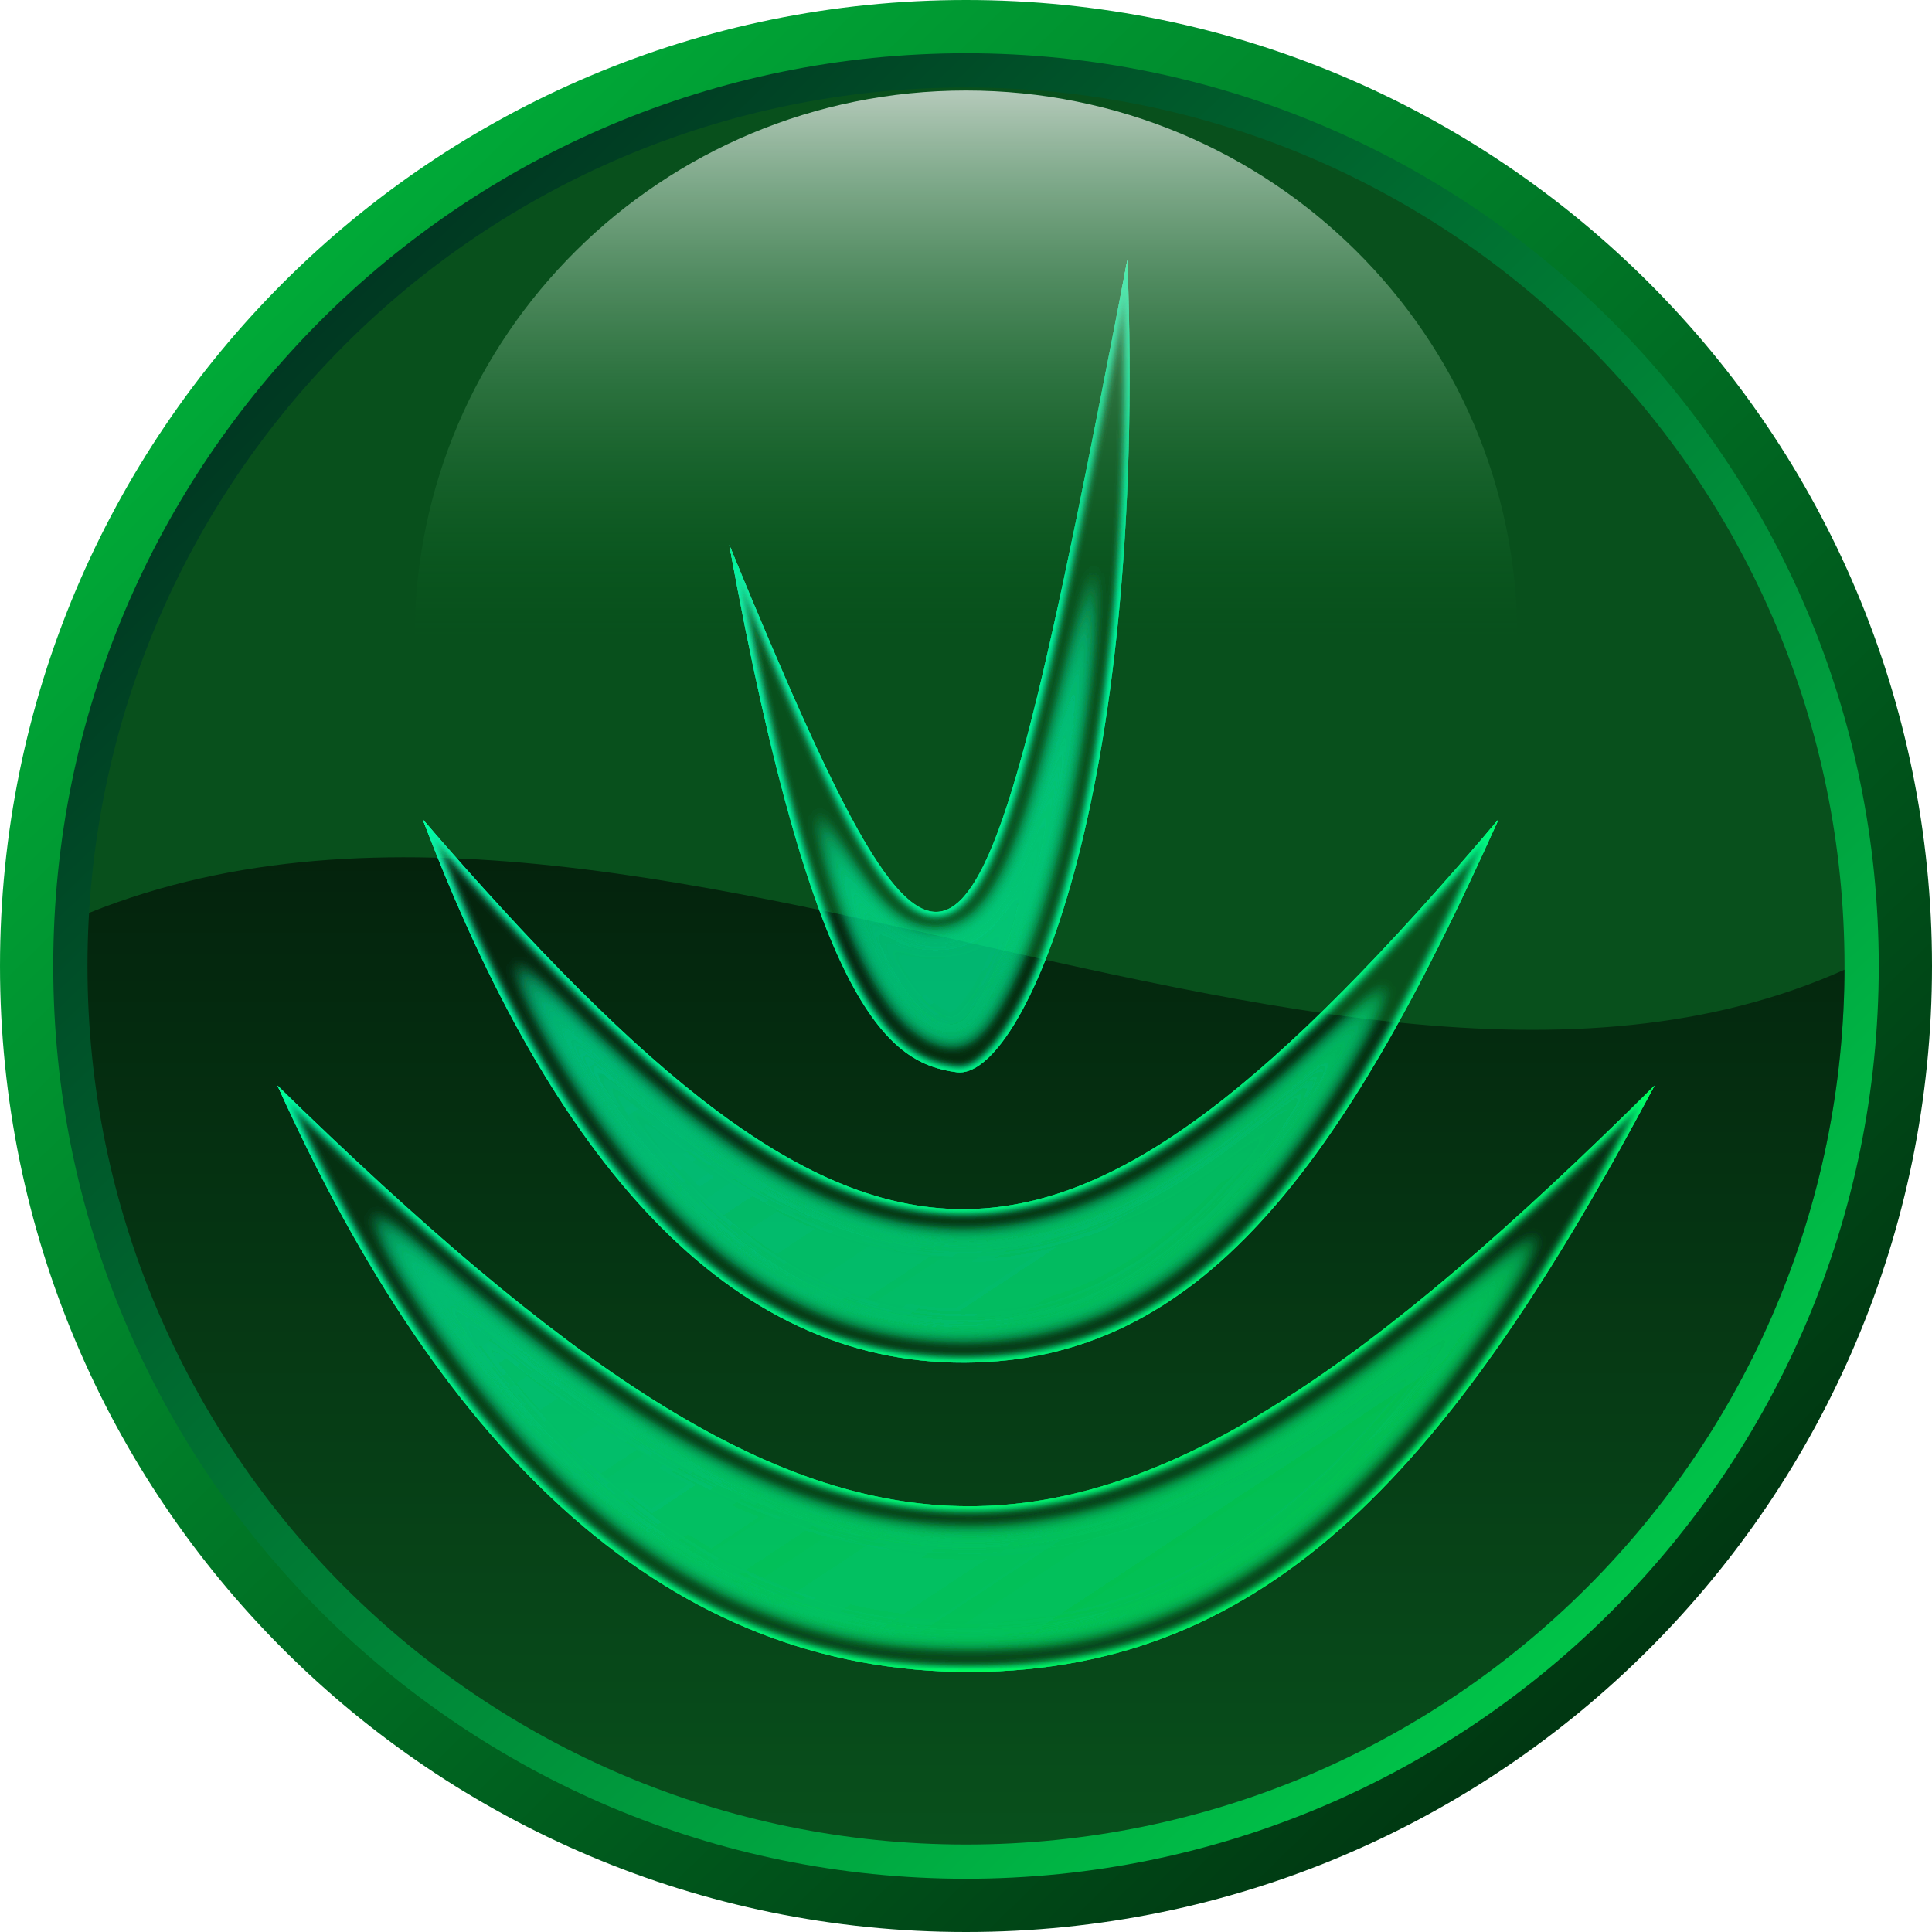
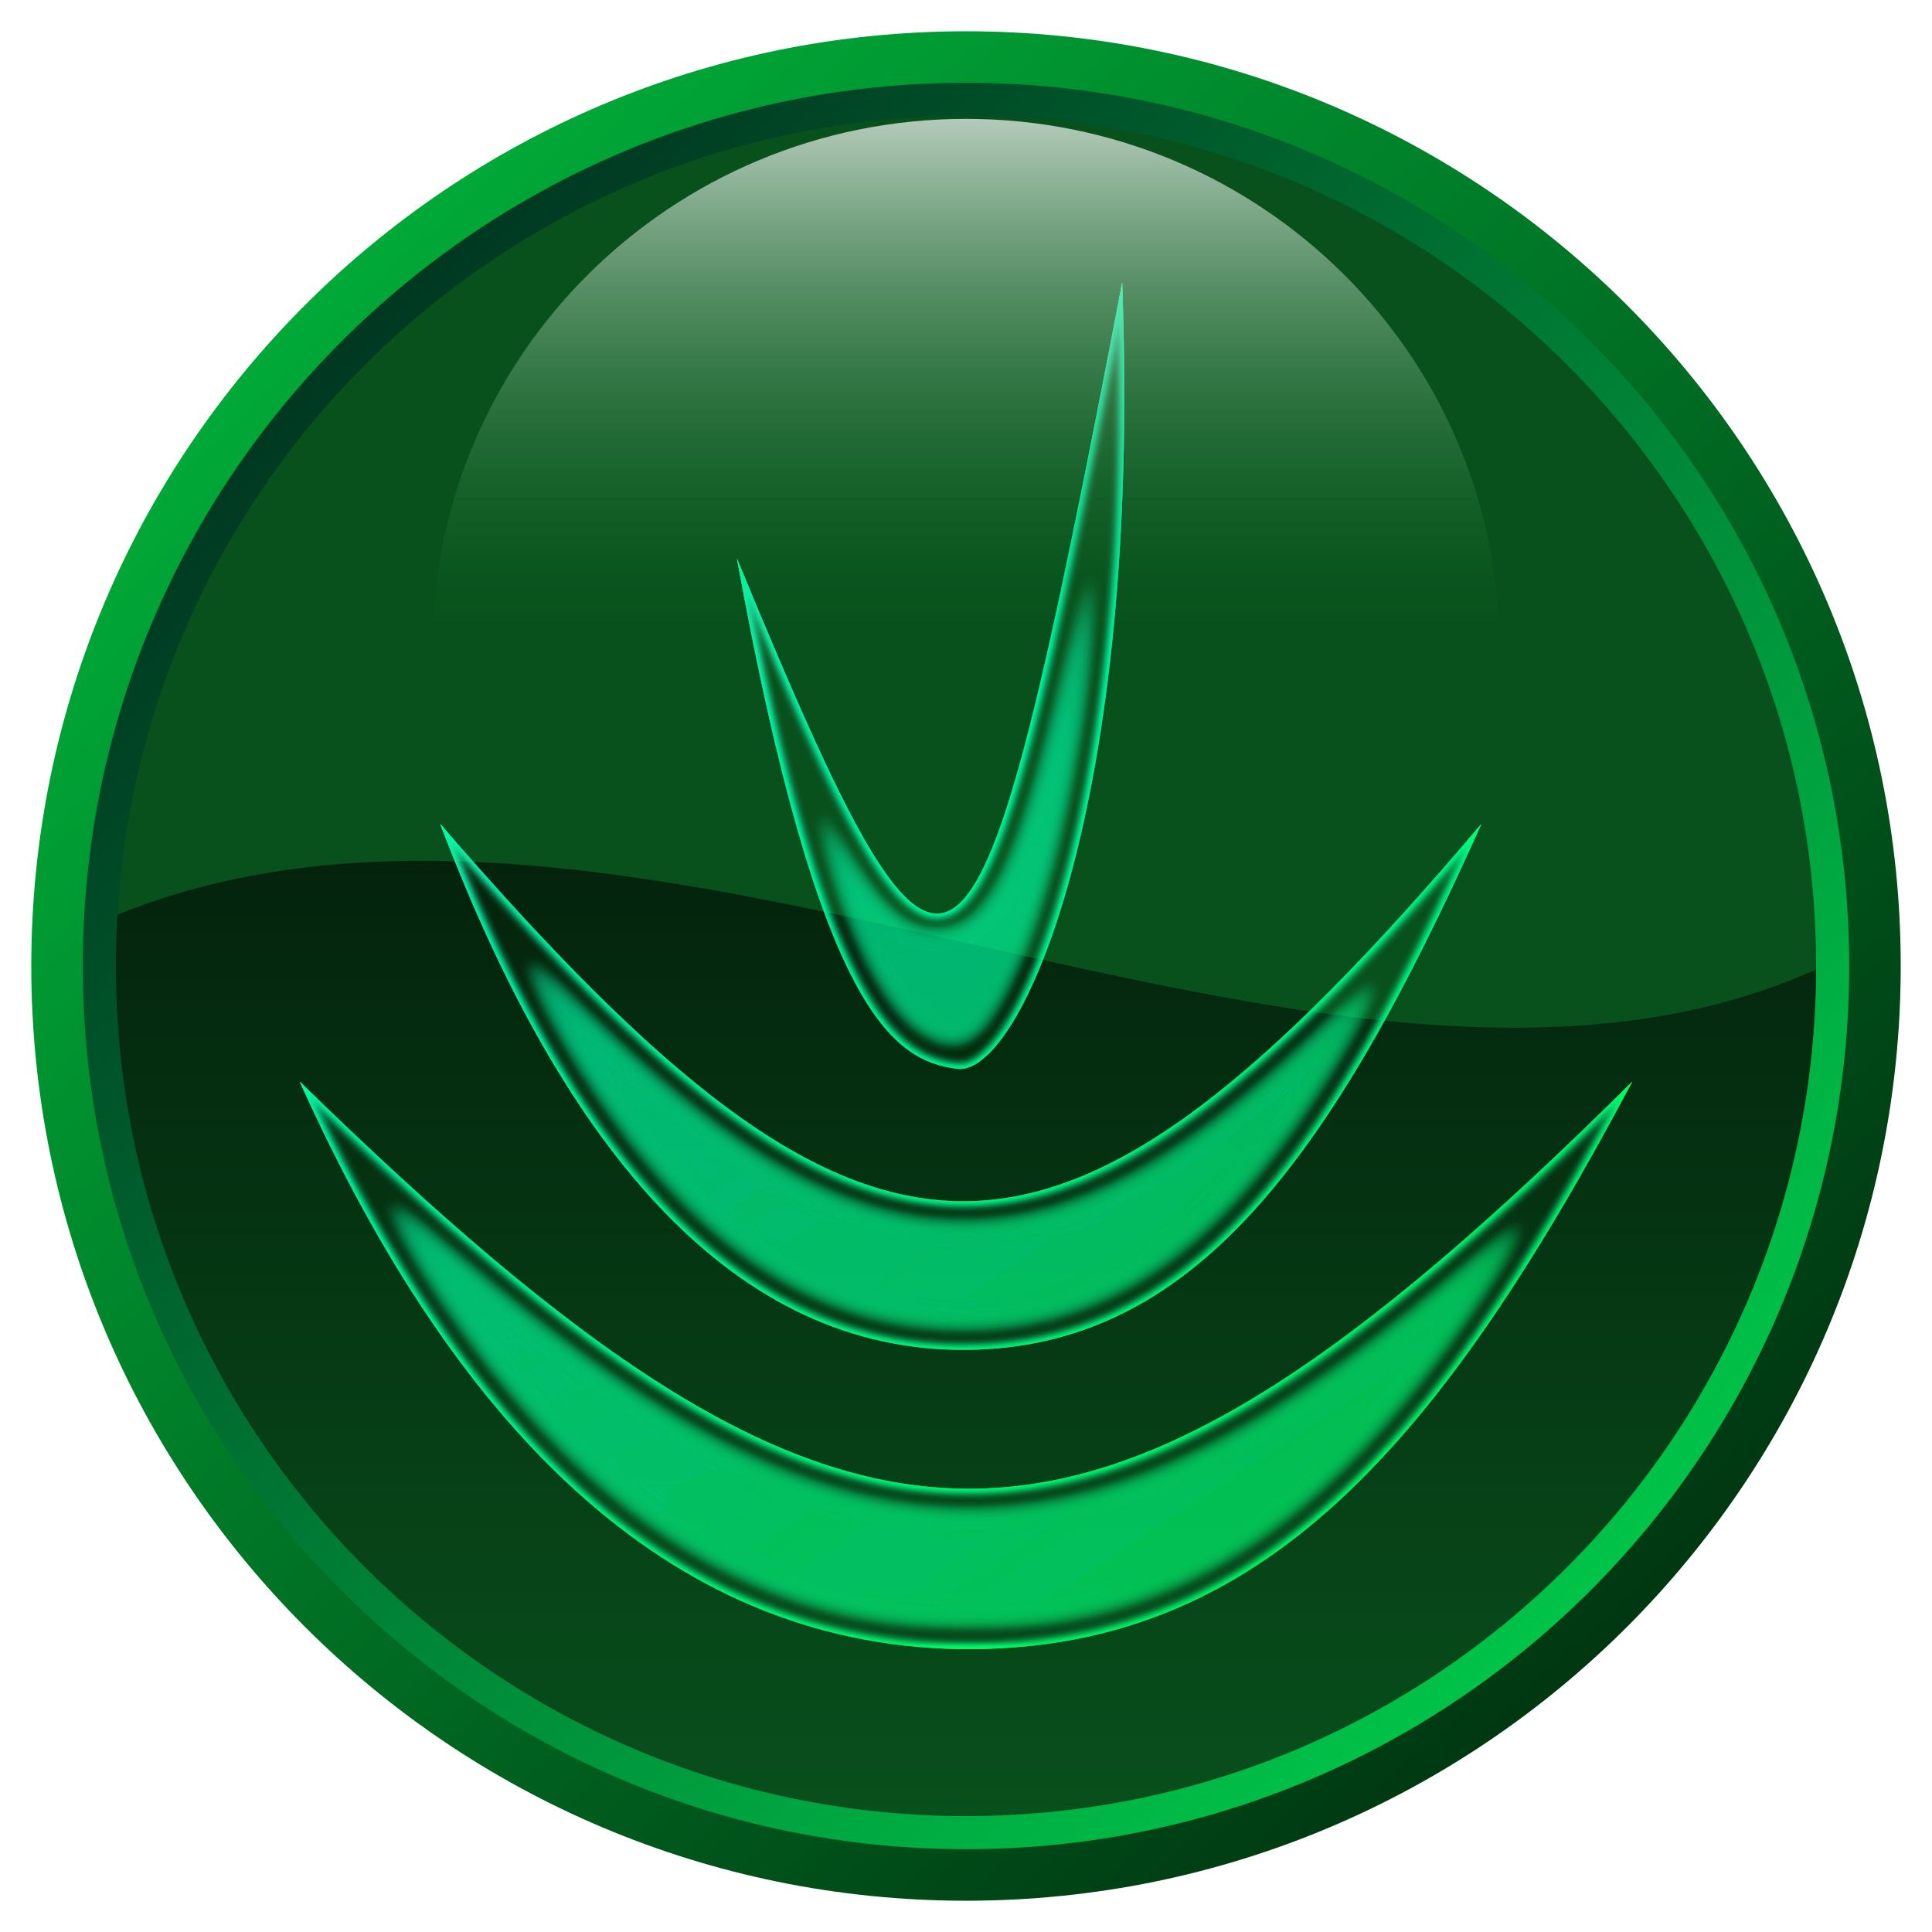
- <svg xmlns="http://www.w3.org/2000/svg" xmlns:xlink="http://www.w3.org/1999/xlink" width="725.714" height="725.714" id="svg2" version="1.1" style="display:inline">
+ <svg xmlns="http://www.w3.org/2000/svg" xmlns:xlink="http://www.w3.org/1999/xlink" width="750" height="750" id="svg2" version="1.1" style="display:inline">
  <defs id="defs4">
    <linearGradient id="linearGradient3714">
      <stop style="stop-color:#13b447;stop-opacity:1;" offset="0" id="stop3716" />
      <stop style="stop-color:#bdf8d0;stop-opacity:1;" offset="1" id="stop3718" />
    </linearGradient>
    <linearGradient id="linearGradient3640">
      <stop style="stop-color:#ffffff;stop-opacity:0.126;" offset="0" id="stop3642" />
      <stop style="stop-color:#ffffff;stop-opacity:0;" offset="1" id="stop3644" />
    </linearGradient>
    <linearGradient id="linearGradient3720">
      <stop style="stop-color:#000000;stop-opacity:1;" offset="0" id="stop3722" />
      <stop style="stop-color:#000000;stop-opacity:0;" offset="1" id="stop3724" />
    </linearGradient>
    <linearGradient id="linearGradient3669">
      <stop style="stop-color:#003611;stop-opacity:1;" offset="0" id="stop3671" />
      <stop style="stop-color:#00ab38;stop-opacity:1;" offset="1" id="stop3673" />
    </linearGradient>
    <linearGradient id="linearGradient3661">
      <stop style="stop-color:#ffffff;stop-opacity:0.697;" offset="0" id="stop3663" />
      <stop style="stop-color:#00791d;stop-opacity:0;" offset="1" id="stop3665" />
    </linearGradient>
    <linearGradient xlink:href="#linearGradient3661" id="linearGradient3667" x1="388.571" y1="272.362" x2="388.571" y2="635.219" gradientUnits="userSpaceOnUse" />
    <linearGradient xlink:href="#linearGradient3669" id="linearGradient3675" x1="637.143" y1="909.505" x2="120" y2="378.076" gradientUnits="userSpaceOnUse" />
    <linearGradient xlink:href="#linearGradient3669-7" id="linearGradient3675-0" x1="637.143" y1="909.505" x2="120" y2="378.076" gradientUnits="userSpaceOnUse" />
    <linearGradient id="linearGradient3669-7">
      <stop style="stop-color:#00c549;stop-opacity:1;" offset="0" id="stop3671-3" />
      <stop style="stop-color:#003621;stop-opacity:1;" offset="1" id="stop3673-6" />
    </linearGradient>
    <linearGradient y2="378.076" x2="120" y1="909.505" x1="637.143" gradientUnits="userSpaceOnUse" id="linearGradient3694" xlink:href="#linearGradient3669-7" />
    <linearGradient xlink:href="#linearGradient3720-0" id="linearGradient3726-3" x1="372.696" y1="197.421" x2="372.696" y2="855.993" gradientUnits="userSpaceOnUse" />
    <linearGradient id="linearGradient3720-0">
      <stop style="stop-color:#000000;stop-opacity:1;" offset="0" id="stop3722-7" />
      <stop style="stop-color:#000000;stop-opacity:0;" offset="1" id="stop3724-7" />
    </linearGradient>
    <linearGradient gradientTransform="translate(0,-7.2536777e-6)" y2="855.993" x2="372.696" y1="197.421" x1="372.696" gradientUnits="userSpaceOnUse" id="linearGradient3758" xlink:href="#linearGradient3720-0" />
    <clipPath clipPathUnits="userSpaceOnUse" id="clipPath3802">
      <path style="fill:#00791d;fill-opacity:1;stroke:none" id="path3804" d="m 751.429,635.219 a 362.857,362.857 0 1 1 -725.714,0 362.857,362.857 0 1 1 725.714,0 z" transform="matrix(0.9094488,0,0,0.9094488,18.6614,-51.51835)" />
    </clipPath>
    <radialGradient xlink:href="#linearGradient3711" id="radialGradient2897" gradientUnits="userSpaceOnUse" gradientTransform="matrix(1.156823,1.268435,-1.006955,0.6815273,345.2185,-135.0862)" cx="177.92" cy="344.325" fx="177.92" fy="344.325" r="141.254" />
    <linearGradient id="linearGradient3711">
      <stop style="stop-color:#58ff7a;stop-opacity:1;" offset="0" id="stop3713" />
      <stop style="stop-color:#008538;stop-opacity:1;" offset="1" id="stop3715" />
    </linearGradient>
    <radialGradient r="141.254" fy="344.325" fx="177.92" cy="344.325" cx="177.92" gradientTransform="matrix(1.967212,2.157012,-1.712358,1.158958,-299.8327,-500.679)" gradientUnits="userSpaceOnUse" id="radialGradient2916" xlink:href="#linearGradient3711" />
    <linearGradient xlink:href="#linearGradient3640" id="linearGradient3646" x1="93.201" y1="641.181" x2="359.19" y2="641.181" gradientUnits="userSpaceOnUse" />
    <linearGradient xlink:href="#linearGradient3640-9" id="linearGradient3646-9" x1="93.201" y1="641.181" x2="359.19" y2="641.181" gradientUnits="userSpaceOnUse" />
    <linearGradient id="linearGradient3640-9">
      <stop style="stop-color:#ffffff;stop-opacity:0.126;" offset="0" id="stop3642-6" />
      <stop style="stop-color:#ffffff;stop-opacity:0;" offset="1" id="stop3644-7" />
    </linearGradient>
    <linearGradient gradientTransform="translate(-9.190094,-163.3239)" y2="641.181" x2="359.19" y1="641.181" x1="93.201" gradientUnits="userSpaceOnUse" id="linearGradient3665" xlink:href="#linearGradient3640-9" />
    <linearGradient xlink:href="#linearGradient3714" id="linearGradient3721" x1="465.779" y1="763.781" x2="116.266" y2="233.448" gradientUnits="userSpaceOnUse" />
    <linearGradient xlink:href="#linearGradient3714-4" id="linearGradient3721-6" x1="465.779" y1="763.781" x2="116.266" y2="233.448" gradientUnits="userSpaceOnUse" />
    <linearGradient id="linearGradient3714-4">
      <stop style="stop-color:#13b447;stop-opacity:1;" offset="0" id="stop3716-2" />
      <stop style="stop-color:#bdf8d0;stop-opacity:1;" offset="1" id="stop3718-3" />
    </linearGradient>
    <linearGradient xlink:href="#linearGradient3714-4" id="linearGradient3739" x1="465.779" y1="763.781" x2="116.266" y2="233.448" gradientUnits="userSpaceOnUse" />
    <linearGradient id="linearGradient3741">
      <stop style="stop-color:#13b447;stop-opacity:1;" offset="0" id="stop3743" />
      <stop style="stop-color:#bdf8d0;stop-opacity:1;" offset="1" id="stop3745" />
    </linearGradient>
    <linearGradient xlink:href="#linearGradient3714-4" id="linearGradient3747" x1="465.779" y1="763.781" x2="116.266" y2="233.448" gradientUnits="userSpaceOnUse" />
    <linearGradient id="linearGradient3749">
      <stop style="stop-color:#13b447;stop-opacity:1;" offset="0" id="stop3751" />
      <stop style="stop-color:#bdf8d0;stop-opacity:1;" offset="1" id="stop3753" />
    </linearGradient>
    <linearGradient xlink:href="#linearGradient3714-4" id="linearGradient3755" x1="465.779" y1="763.781" x2="116.266" y2="233.448" gradientUnits="userSpaceOnUse" />
    <linearGradient id="linearGradient3757">
      <stop style="stop-color:#13b447;stop-opacity:1;" offset="0" id="stop3759" />
      <stop style="stop-color:#bdf8d0;stop-opacity:1;" offset="1" id="stop3761" />
    </linearGradient>
    <linearGradient y2="233.448" x2="116.266" y1="763.781" x1="465.779" gradientUnits="userSpaceOnUse" id="linearGradient3767" xlink:href="#linearGradient3714-4" />
    <linearGradient y2="233.448" x2="116.266" y1="763.781" x1="465.779" gradientUnits="userSpaceOnUse" id="linearGradient3769" xlink:href="#linearGradient3714-4" />
    <linearGradient y2="233.448" x2="116.266" y1="763.781" x1="465.779" gradientUnits="userSpaceOnUse" id="linearGradient3771" xlink:href="#linearGradient3714-4" />
    <linearGradient y2="233.448" x2="116.266" y1="763.781" x1="465.779" gradientUnits="userSpaceOnUse" id="linearGradient3773" xlink:href="#linearGradient3714-4" />
    <linearGradient xlink:href="#linearGradient3714" id="linearGradient3830" gradientUnits="userSpaceOnUse" x1="465.779" y1="763.781" x2="116.266" y2="233.448" />
    <linearGradient xlink:href="#linearGradient3714" id="linearGradient3832" gradientUnits="userSpaceOnUse" x1="465.779" y1="763.781" x2="116.266" y2="233.448" />
    <linearGradient xlink:href="#linearGradient3714" id="linearGradient3834" gradientUnits="userSpaceOnUse" x1="465.779" y1="763.781" x2="116.266" y2="233.448" />
    <linearGradient xlink:href="#linearGradient3714" id="linearGradient3837" gradientUnits="userSpaceOnUse" x1="465.779" y1="763.781" x2="116.266" y2="233.448" />
    <linearGradient xlink:href="#linearGradient3714" id="linearGradient3840" gradientUnits="userSpaceOnUse" x1="465.779" y1="763.781" x2="116.266" y2="233.448" gradientTransform="matrix(0.88,0,0,1,44.7414,0)" />
    <linearGradient xlink:href="#linearGradient3714" id="linearGradient3843" gradientUnits="userSpaceOnUse" x1="465.779" y1="763.781" x2="116.266" y2="233.448" gradientTransform="matrix(0.84375,0,0,1,58.5727,0)" />
    <linearGradient xlink:href="#linearGradient3714" id="linearGradient3850" gradientUnits="userSpaceOnUse" gradientTransform="matrix(0.84375,0,0,1,58.5727,0)" x1="465.779" y1="763.781" x2="116.266" y2="233.448" />
    <linearGradient xlink:href="#linearGradient3714" id="linearGradient3852" gradientUnits="userSpaceOnUse" gradientTransform="matrix(0.88,0,0,1,44.7414,0)" x1="465.779" y1="763.781" x2="116.266" y2="233.448" />
    <linearGradient xlink:href="#linearGradient3714" id="linearGradient3854" gradientUnits="userSpaceOnUse" x1="465.779" y1="763.781" x2="116.266" y2="233.448" />
    <linearGradient xlink:href="#linearGradient3714-8" id="linearGradient3850-2" gradientUnits="userSpaceOnUse" gradientTransform="matrix(0.84375,0,0,1,58.5727,0)" x1="465.779" y1="763.781" x2="116.266" y2="233.448" />
    <linearGradient id="linearGradient3714-8">
      <stop style="stop-color:#13b447;stop-opacity:1;" offset="0" id="stop3716-20" />
      <stop style="stop-color:#bdf8d0;stop-opacity:1;" offset="1" id="stop3718-5" />
    </linearGradient>
    <linearGradient xlink:href="#linearGradient3714-8" id="linearGradient3852-4" gradientUnits="userSpaceOnUse" gradientTransform="matrix(0.88,0,0,1,44.7414,0)" x1="465.779" y1="763.781" x2="116.266" y2="233.448" />
    <linearGradient id="linearGradient3874">
      <stop style="stop-color:#13b447;stop-opacity:1;" offset="0" id="stop3876" />
      <stop style="stop-color:#bdf8d0;stop-opacity:1;" offset="1" id="stop3878" />
    </linearGradient>
    <linearGradient xlink:href="#linearGradient3714-8" id="linearGradient3854-1" gradientUnits="userSpaceOnUse" x1="465.779" y1="763.781" x2="116.266" y2="233.448" />
    <linearGradient id="linearGradient3881">
      <stop style="stop-color:#13b447;stop-opacity:1;" offset="0" id="stop3883" />
      <stop style="stop-color:#bdf8d0;stop-opacity:1;" offset="1" id="stop3885" />
    </linearGradient>
    <linearGradient y2="233.448" x2="116.266" y1="763.781" x1="465.779" gradientUnits="userSpaceOnUse" id="linearGradient3891" xlink:href="#linearGradient3714-8" />
    <filter id="filter3934" color-interpolation-filters="sRGB">
      <feGaussianBlur id="feGaussianBlur3936" result="result1" in="SourceAlpha" stdDeviation="2.2" />
      <feSpecularLighting id="feSpecularLighting3938" result="result0" specularExponent="18.1" specularConstant="2" surfaceScale="5">
        <feDistantLight id="feDistantLight3940" azimuth="225" elevation="24" />
      </feSpecularLighting>
      <feComposite id="feComposite3942" in2="SourceAlpha" result="result6" operator="in" />
      <feMorphology id="feMorphology3944" radius="5.7" operator="dilate" />
      <feGaussianBlur id="feGaussianBlur3946" result="result11" stdDeviation="5.7" />
      <feDiffuseLighting id="feDiffuseLighting3948" surfaceScale="5" result="result3" diffuseConstant="2" in="result1">
        <feDistantLight id="feDistantLight3950" elevation="25" azimuth="225" />
      </feDiffuseLighting>
      <feBlend id="feBlend3952" in2="SourceGraphic" result="result7" mode="multiply" in="result3" />
      <feComposite id="feComposite3954" in2="SourceAlpha" in="result7" operator="in" result="result91" />
      <feBlend id="feBlend3956" in2="result91" result="result9" mode="lighten" in="result6" />
      <feComposite id="feComposite3958" in2="result9" in="result11" />
    </filter>
    <filter id="filter4090" x="-0.25" y="-0.25" width="1.5" height="1.5" color-interpolation-filters="sRGB">
      <feGaussianBlur id="feGaussianBlur4092" stdDeviation="1" result="result6" />
      <feComposite id="feComposite4094" in2="result6" operator="in" in="result6" result="result7" />
      <feGaussianBlur id="feGaussianBlur4096" stdDeviation="8" result="result3" in="result7" />
      <feComposite id="feComposite4098" in2="result7" operator="over" result="result91" />
      <feComposite id="feComposite4100" in2="result91" operator="in" in="result3" result="result5" />
      <feColorMatrix id="feColorMatrix4102" values="0 0 0 -1 0 0 0 0 -1 0 0 0 0 -1 0 0 0 0 1 0 " result="result4" />
      <feSpecularLighting id="feSpecularLighting4104" surfaceScale="3" specularConstant="2" specularExponent="45" in="result4" result="result11">
        <fePointLight id="fePointLight4106" x="-5000" y="-10000" z="20000" />
      </feSpecularLighting>
      <feComposite id="feComposite4108" in2="result4" operator="arithmetic" k1="1" result="result10" k2="0" k3="0" k4="0" />
      <feComposite id="feComposite4110" in2="result10" operator="arithmetic" k2="0.5" k3="1" in="result5" result="result8" k1="0" k4="0" />
      <feComposite id="feComposite4112" in2="result8" result="result9" />
      <feBlend id="feBlend4114" in2="result9" mode="normal" />
    </filter>
    <filter id="filter4678" color-interpolation-filters="sRGB" x="0" y="0" width="1" height="1">
      <feGaussianBlur id="feGaussianBlur4680" stdDeviation="7.5" in="SourceAlpha" result="result1" />
      <feComposite id="feComposite4682" in2="result1" operator="arithmetic" k2="3.2" k1="-1" k4="-2" k3="0" />
      <feColorMatrix id="feColorMatrix4684" values="0 0 0 0 0 0 1 0 0 0 0 0 1 0 0 0 0 0 3 0 " result="result91" />
      <feComposite id="feComposite4686" in2="result91" result="fbSourceGraphic" in="SourceGraphic" operator="out" />
      <feGaussianBlur id="feGaussianBlur4688" in="fbSourceGraphic" stdDeviation="2" result="result92" />
      <feComposite id="feComposite4690" in2="result92" operator="out" in="fbSourceGraphic" result="result93" />
      <feBlend id="feBlend4692" in2="result93" mode="multiply" result="result94" />
      <feBlend id="feBlend4694" in2="result94" mode="darken" result="fbSourceGraphic" />
      <feColorMatrix result="fbSourceGraphicAlpha" in="fbSourceGraphic" values="0 0 0 -1 0 0 0 0 -1 0 0 0 0 -1 0 0 0 0 1 0" id="feColorMatrix4810" />
      <feColorMatrix id="feColorMatrix4812" type="hueRotate" values="0" in="fbSourceGraphic" />
      <feColorMatrix id="feColorMatrix4814" type="saturate" values="1" />
      <feColorMatrix id="feColorMatrix4816" type="matrix" values="2 -1 0 0 0 0 2 -1 0 0 -1 0 2 0 0 0 0 0 1 0 " />
    </filter>
  </defs>
-   <g id="layer1" transform="translate(-9.190094,-163.3239)">
-     <path style="fill:url(#linearGradient3675);fill-opacity:1;stroke:none" id="path2816" d="m 751.429,635.219 a 362.857,362.857 0 1 1 -725.714,0 362.857,362.857 0 1 1 725.714,0 z" transform="translate(-16.5242,-109.0382)" />
-     <path style="fill:url(#linearGradient3694);fill-opacity:1;stroke:none" id="path2816-5" d="m 751.429,635.219 a 362.857,362.857 0 1 1 -725.714,0 362.857,362.857 0 1 1 725.714,0 z" transform="matrix(0.9448819,0,0,0.9448819,4.893123,-74.02612)" />
-     <path style="fill:#08501c;fill-opacity:1;stroke:none" id="path2816-9" d="m 751.429,635.219 a 362.857,362.857 0 1 1 -725.714,0 362.857,362.857 0 1 1 725.714,0 z" transform="matrix(0.9094488,0,0,0.9094488,18.6614,-51.51835)" />
+   <g id="layer1" transform="translate(-9.190094,-139.0382)">
+     <path style="fill:url(#linearGradient3675);fill-opacity:1;stroke:none" id="path2816" d="m 751.429,635.219 a 362.857,362.857 0 1 1 -725.714,0 362.857,362.857 0 1 1 725.714,0 z" transform="translate(-4.381348,-121.1811)" />
+     <path style="fill:url(#linearGradient3694);fill-opacity:1;stroke:none" id="path2816-5" d="m 751.429,635.219 a 362.857,362.857 0 1 1 -725.714,0 362.857,362.857 0 1 1 725.714,0 z" transform="matrix(0.9448819,0,0,0.9448819,17.03598,-86.16898)" />
+     <path style="fill:#08501c;fill-opacity:1;stroke:none" id="path2816-9" d="m 751.429,635.219 a 362.857,362.857 0 1 1 -725.714,0 362.857,362.857 0 1 1 725.714,0 z" transform="matrix(0.9094488,0,0,0.9094488,30.80425,-63.66121)" />
  </g>
-   <g id="layer4" transform="translate(-9.190094,-163.3239)" style="display:inline">
-     <path style="fill:url(#linearGradient3758);fill-opacity:1;stroke:none" d="m 22.857,515.219 c 211.379,-107.094 507.192,117.192 702.857,0 179.749,-107.659 0,628.571 0,628.571 l -702.857,0 c 0,0 -186.905,-533.878 0,-628.571 z" id="rect3717" clip-path="url(#clipPath3802)" />
+   <g id="layer4" transform="translate(-9.190094,-139.0382)" style="display:inline">
+     <path style="fill:url(#linearGradient3758);fill-opacity:1;stroke:none" d="m 22.857,515.219 c 211.379,-107.094 507.192,117.192 702.857,0 179.749,-107.659 0,628.571 0,628.571 l -702.857,0 c 0,0 -186.905,-533.878 0,-628.571 z" id="rect3717" clip-path="url(#clipPath3802)" transform="translate(12.14285,-12.14286)" />
  </g>
-   <g id="layer5" transform="translate(-9.190094,-163.3239)" style="display:inline">
-     <g transform="translate(-2.818064,27.56637)" id="g3709-0" style="fill:url(#linearGradient3773);fill-opacity:1;display:inline;filter:url(#filter4678)">
+   <g id="layer5" transform="translate(-9.190094,-139.0382)" style="display:inline">
+     <g transform="translate(9.324789,15.42351)" id="g3709-0" style="fill:url(#linearGradient3773);fill-opacity:1;display:inline;filter:url(#filter4678)">
      <path id="path3642-5" d="m 116.266,543.566 c 214.79,209.57 304.043,211.705 517.198,0 C 558.384,685.067 489.592,763.345 376.886,763.779 263.154,764.218 178.542,682.126 116.266,543.566 z" style="color:#000000;fill:url(#linearGradient3767);fill-opacity:1;stroke:none;stroke-width:1px;marker:none;visibility:visible;display:inline;overflow:visible;enable-background:accumulate" />
      <path id="path3642-0-07" d="m 170.815,443.56 c 167.805,194.188 237.534,196.167 404.061,0 C 516.219,574.676 462.475,647.208 374.423,647.611 285.57,648.017 219.468,571.95 170.815,443.56 z" style="color:#000000;fill:url(#linearGradient3769);fill-opacity:1;stroke:none;stroke-width:1px;marker:none;visibility:visible;display:inline;overflow:visible;enable-background:accumulate" />
      <path id="path3642-0-0-2" d="m 285.972,340.525 c 84.487,204.619 92.122,191.18 149.503,-107.076 7.754,202.67 -39.538,308.335 -64.113,305.066 -24.575,-3.269 -53.278,-21.295 -85.389,-197.989 z" style="color:#000000;fill:url(#linearGradient3771);fill-opacity:1;stroke:none;stroke-width:1px;marker:none;visibility:visible;display:inline;overflow:visible;enable-background:accumulate" />
    </g>
  </g>
-   <g id="layer7" style="display:none">
+   <g id="layer7" style="display:none" transform="translate(0,24.28571)">
    <g style="display:inline" id="g3845" transform="translate(-737.7615,-557.6097)">
      <path id="path3642" d="m 156.672,543.566 c 181.229,209.57 256.536,211.705 436.386,0 -63.349,141.501 -121.392,219.779 -216.488,220.213 -95.961,0.439 -167.352,-81.654 -219.898,-220.213 z" style="color:#000000;fill:url(#linearGradient3850-2);fill-opacity:1;stroke:none;stroke-width:1px;marker:none;visibility:visible;display:inline;overflow:visible;enable-background:accumulate" />
      <path id="path3642-0" d="m 195.058,443.56 c 147.668,194.188 209.03,196.167 355.574,0 C 499.014,574.676 451.72,647.208 374.234,647.611 296.043,648.017 237.873,571.95 195.058,443.56 z" style="color:#000000;fill:url(#linearGradient3852-4);fill-opacity:1;stroke:none;stroke-width:1px;marker:none;visibility:visible;display:inline;overflow:visible;enable-background:accumulate" />
      <path id="path3642-0-0" d="m 285.972,340.525 c 84.487,204.619 92.122,191.18 149.503,-107.076 7.754,202.67 -39.538,308.335 -64.113,305.066 -24.575,-3.269 -53.278,-21.295 -85.389,-197.989 z" style="color:#000000;fill:url(#linearGradient3891);fill-opacity:1;stroke:none;stroke-width:1px;marker:none;visibility:visible;display:inline;overflow:visible;enable-background:accumulate" />
    </g>
  </g>
-   <g id="layer6" style="display:none">
+   <g id="layer6" style="display:none" transform="translate(0,24.28571)">
    <path style="fill:url(#linearGradient3665);fill-opacity:1;stroke:none;display:inline" d="m 170,592.857 c 44.116,44.707 180,55.714 180,55.714 C 153.661,567.54 102.119,406.251 85.714,307.143 77.143,475.714 100.256,522.179 170,592.857 z" id="path3638" />
  </g>
-   <g id="layer3" style="display:inline" transform="translate(-9.190094,-163.3239)">
-     <path style="fill:url(#linearGradient3667);fill-opacity:1;stroke:none" id="path2816-9-2" d="m 751.429,635.219 a 362.857,362.857 0 1 1 -725.714,0 362.857,362.857 0 1 1 725.714,0 z" transform="matrix(0.5707022,0,0,0.5657421,150.2886,43.23721)" />
+   <g id="layer3" style="display:inline" transform="translate(-9.190094,-139.0382)">
+     <path style="fill:url(#linearGradient3667);fill-opacity:1;stroke:none" id="path2816-9-2" d="m 751.429,635.219 a 362.857,362.857 0 1 1 -725.714,0 362.857,362.857 0 1 1 725.714,0 z" transform="matrix(0.5707022,0,0,0.5657421,162.4315,31.09436)" />
  </g>
</svg>
